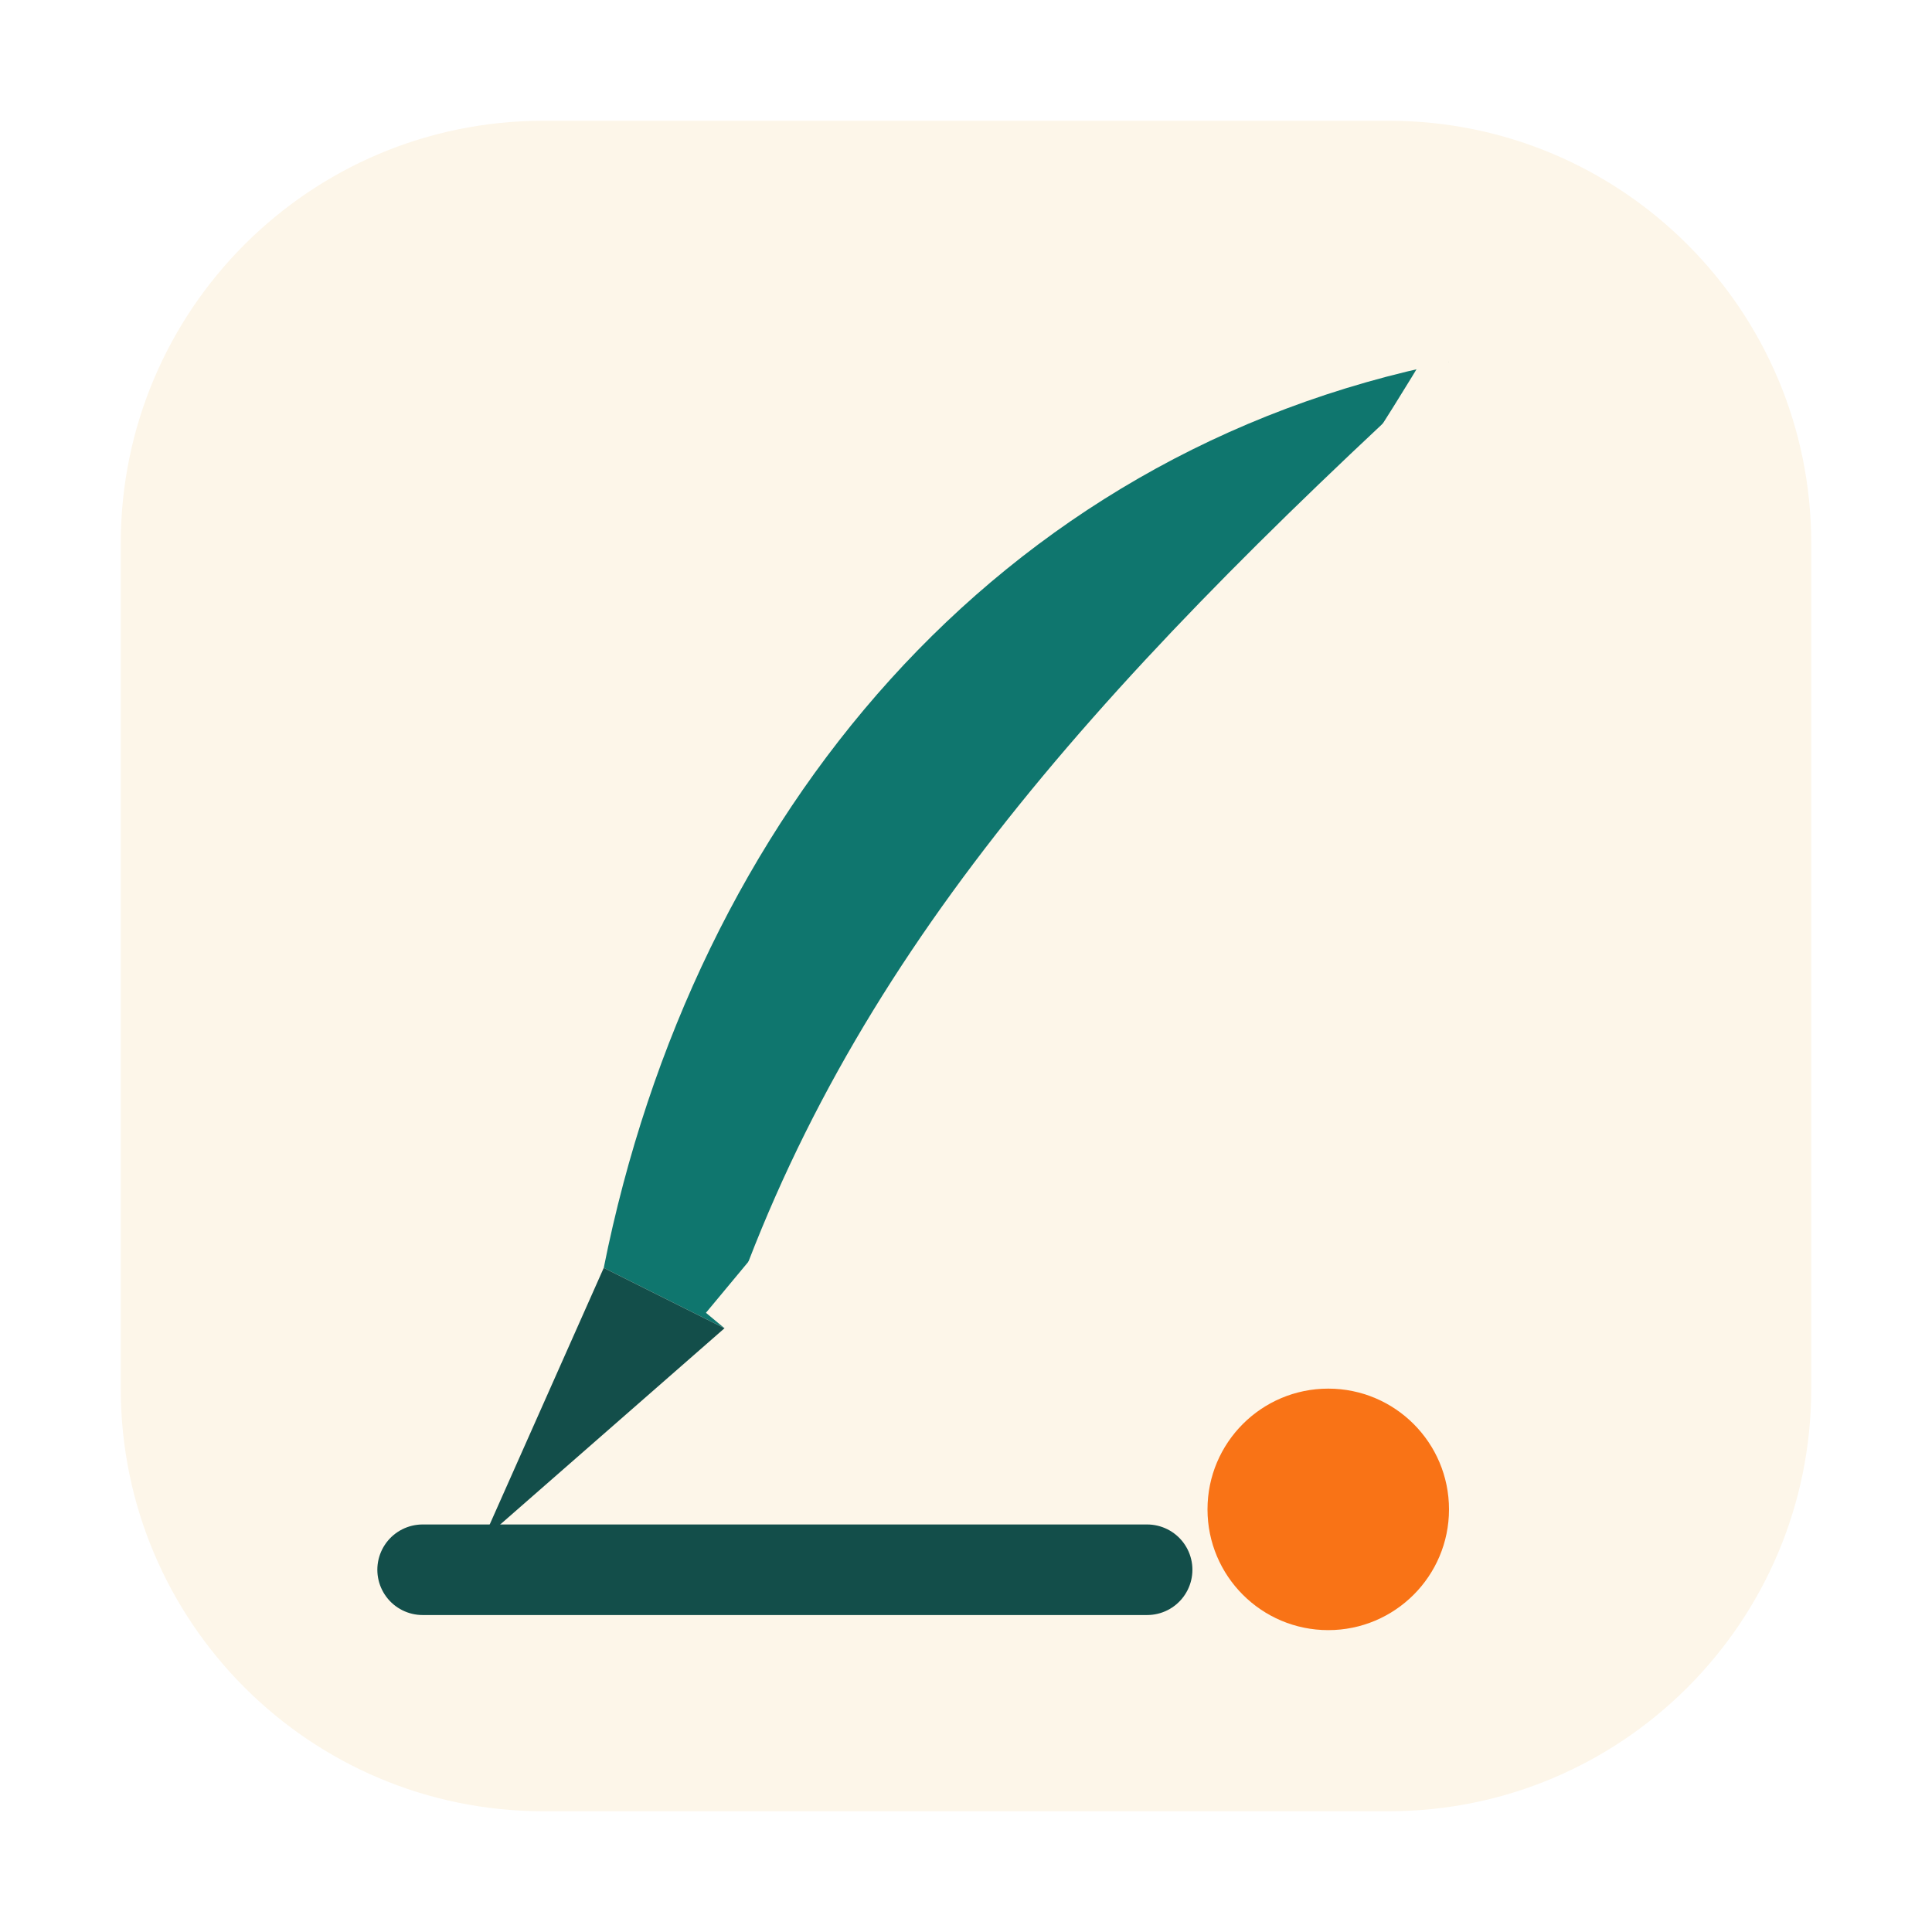
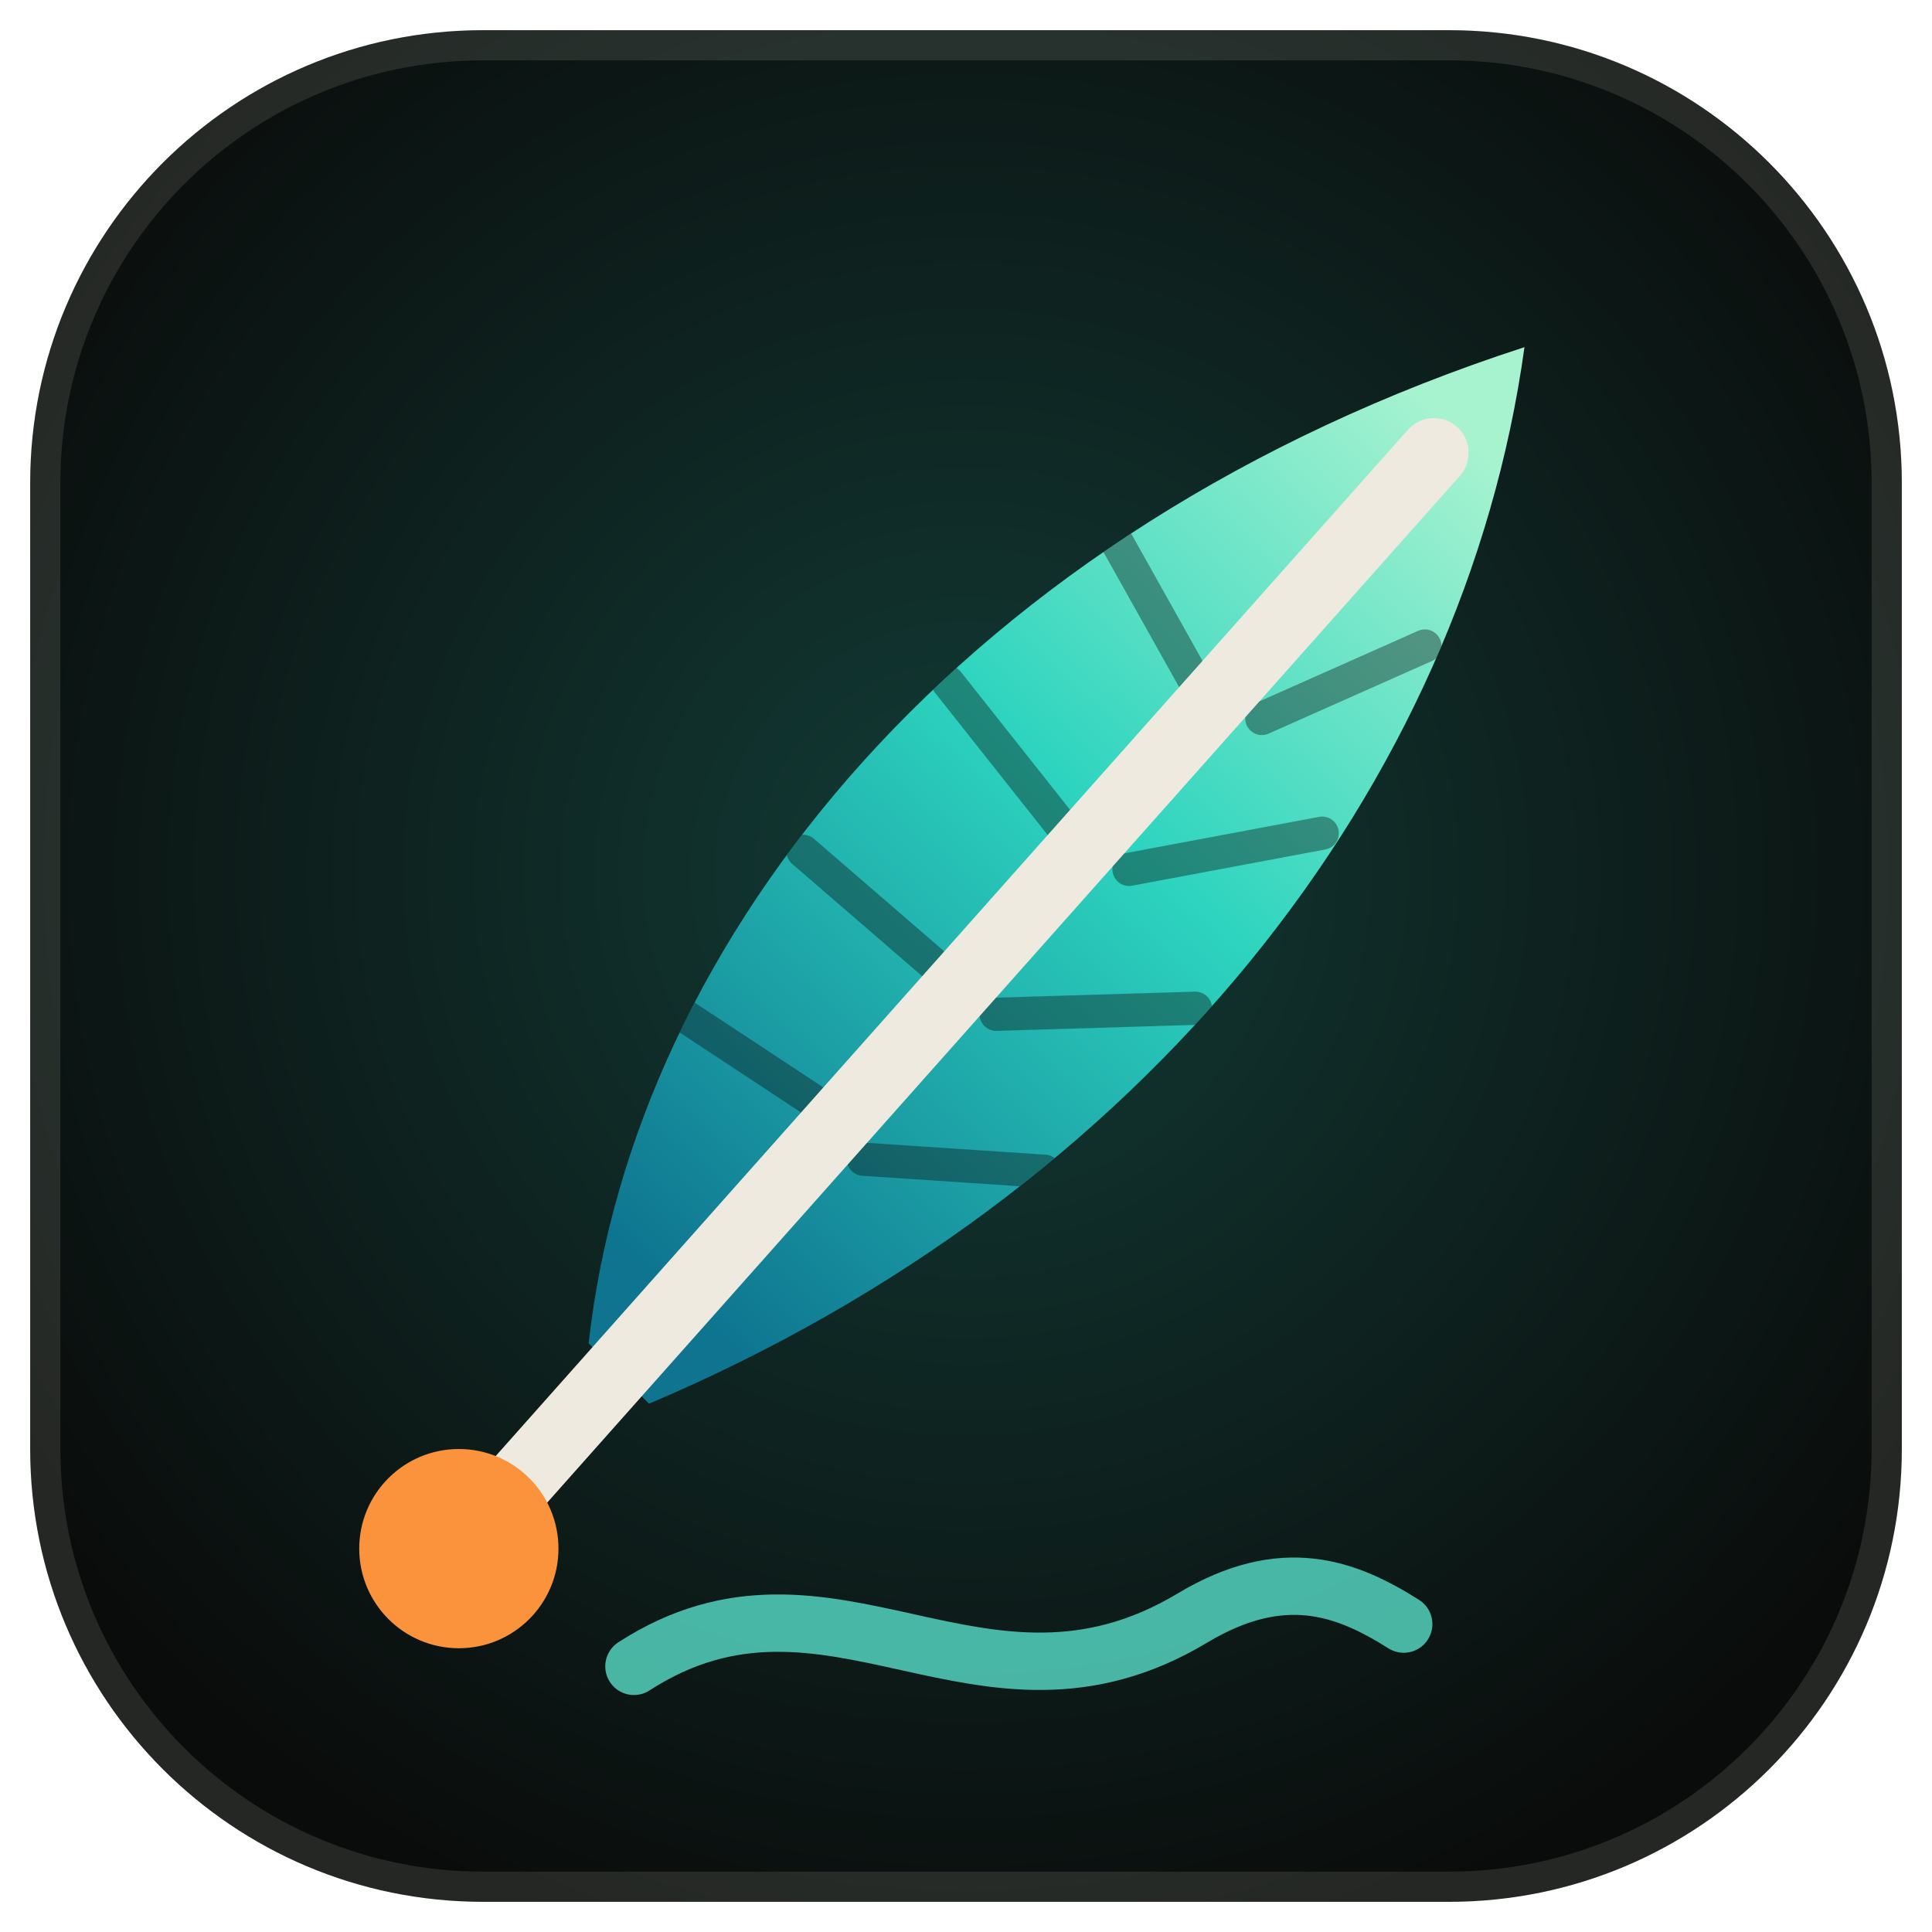
<svg xmlns="http://www.w3.org/2000/svg" viewBox="0 0 64 64">
-   <rect x="4" y="4" width="56" height="56" rx="14" fill="#fdf6e9" />
-   <path d="M48 12C33 15 23 27 20 42l4 2c4-12 12-21 24-32z" fill="#0f766e" />
-   <path d="M48 12c-6 10-14 20-24 32" stroke="#fdf6e9" stroke-width="1.6" />
-   <path d="M20 42l-4 9 8-7" fill="#134e4a" />
-   <path d="M14 52h24" stroke="#134e4a" stroke-width="3" stroke-linecap="round" />
-   <circle cx="44" cy="50" r="4" fill="#f97316" />
+   <defs>
+     <linearGradient id="vane" x1="0.15" y1="0.95" x2="0.9" y2="0.05">
+       <stop offset="0" stop-color="#0e7490" />
+       <stop offset="0.55" stop-color="#2dd4bf" />
+       <stop offset="1" stop-color="#a7f3d0" />
+     </linearGradient>
+     <clipPath id="vclip">
+       <path d="M19.5 44.5C21 31 32 17.5 50.5 11.5C48.5 26 38 39.5 21.5 46.5Z" />
+     </clipPath>
+     <radialGradient id="glow" cx="0.5" cy="0.45" r="0.6">
+       <stop offset="0" stop-color="#123b36" />
+       <stop offset="1" stop-color="#0a0c0b" />
+     </radialGradient>
+   </defs>
+   <rect x="1" y="1" width="62" height="62" rx="15" fill="url(#glow)" />
+   <rect x="1.5" y="1.5" width="61" height="61" rx="14.5" fill="none" stroke="#efeadf" stroke-opacity="0.12" />
+   <path d="M19.5 44.5C21 31 32 17.5 50.5 11.5C48.5 26 38 39.5 21.5 46.5Z" fill="url(#vane)" />
+   <g clip-path="url(#vclip)" stroke="#0a0c0b" stroke-opacity="0.38" stroke-width="1.1" stroke-linecap="round">
+     <path d="M27 36.5L22.6 33.6" />
+     <path d="M31 32L26.6 28.2" />
+     <path d="M35.2 27.4L31.4 22.6" />
+     <path d="M39.6 22.6L36.8 17.6" />
+     <path d="M28.6 38.4L34.6 38.8" />
+     <path d="M33 33.6L39.6 33.4" />
+     <path d="M37.4 28.8L43.8 27.6" />
+     <path d="M41.8 23.8L47.2 21.4" />
+   </g>
+   <path d="M15.5 51L47.5 15" stroke="#efeadf" stroke-width="2.3" stroke-linecap="round" />
+   <path d="M21 55.2C27.5 51 32.5 57.8 39.5 53.6C42.5 51.8 44.6 52.6 46.5 53.8" fill="none" stroke="#5eead4" stroke-opacity="0.75" stroke-width="1.9" stroke-linecap="round" />
+   <circle cx="15.2" cy="51.3" r="3.3" fill="#fb923c" />
</svg>
